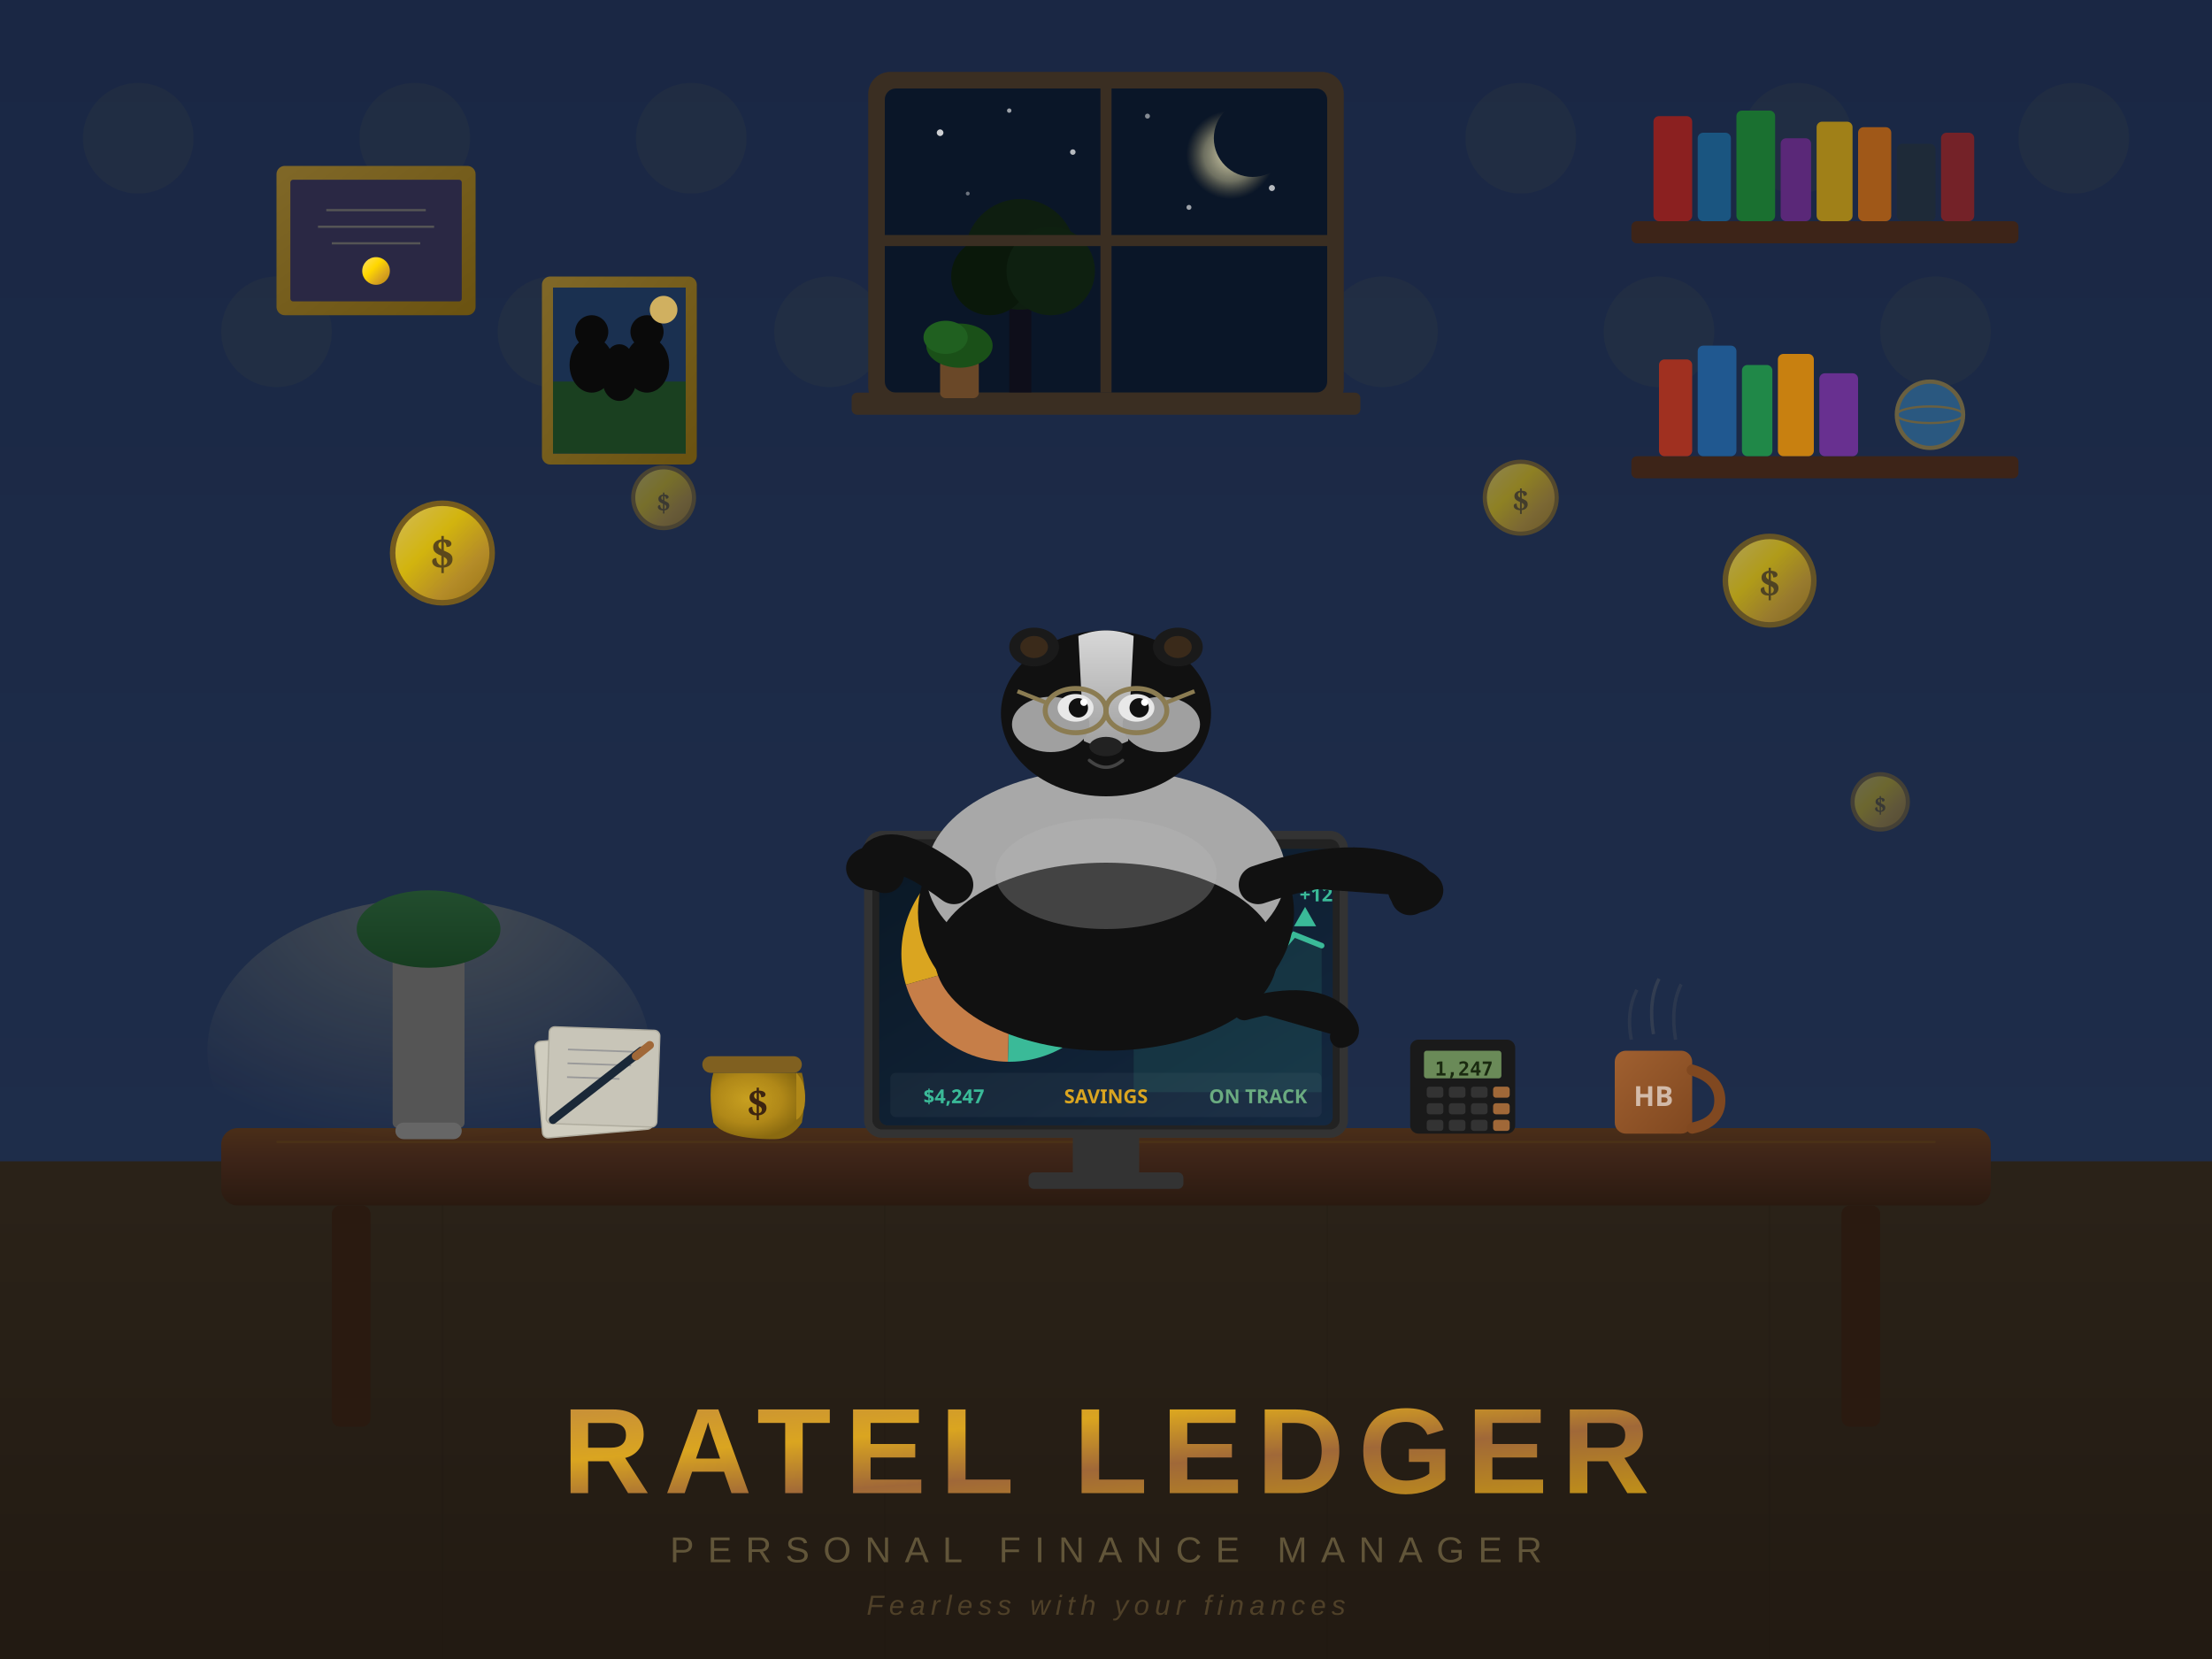
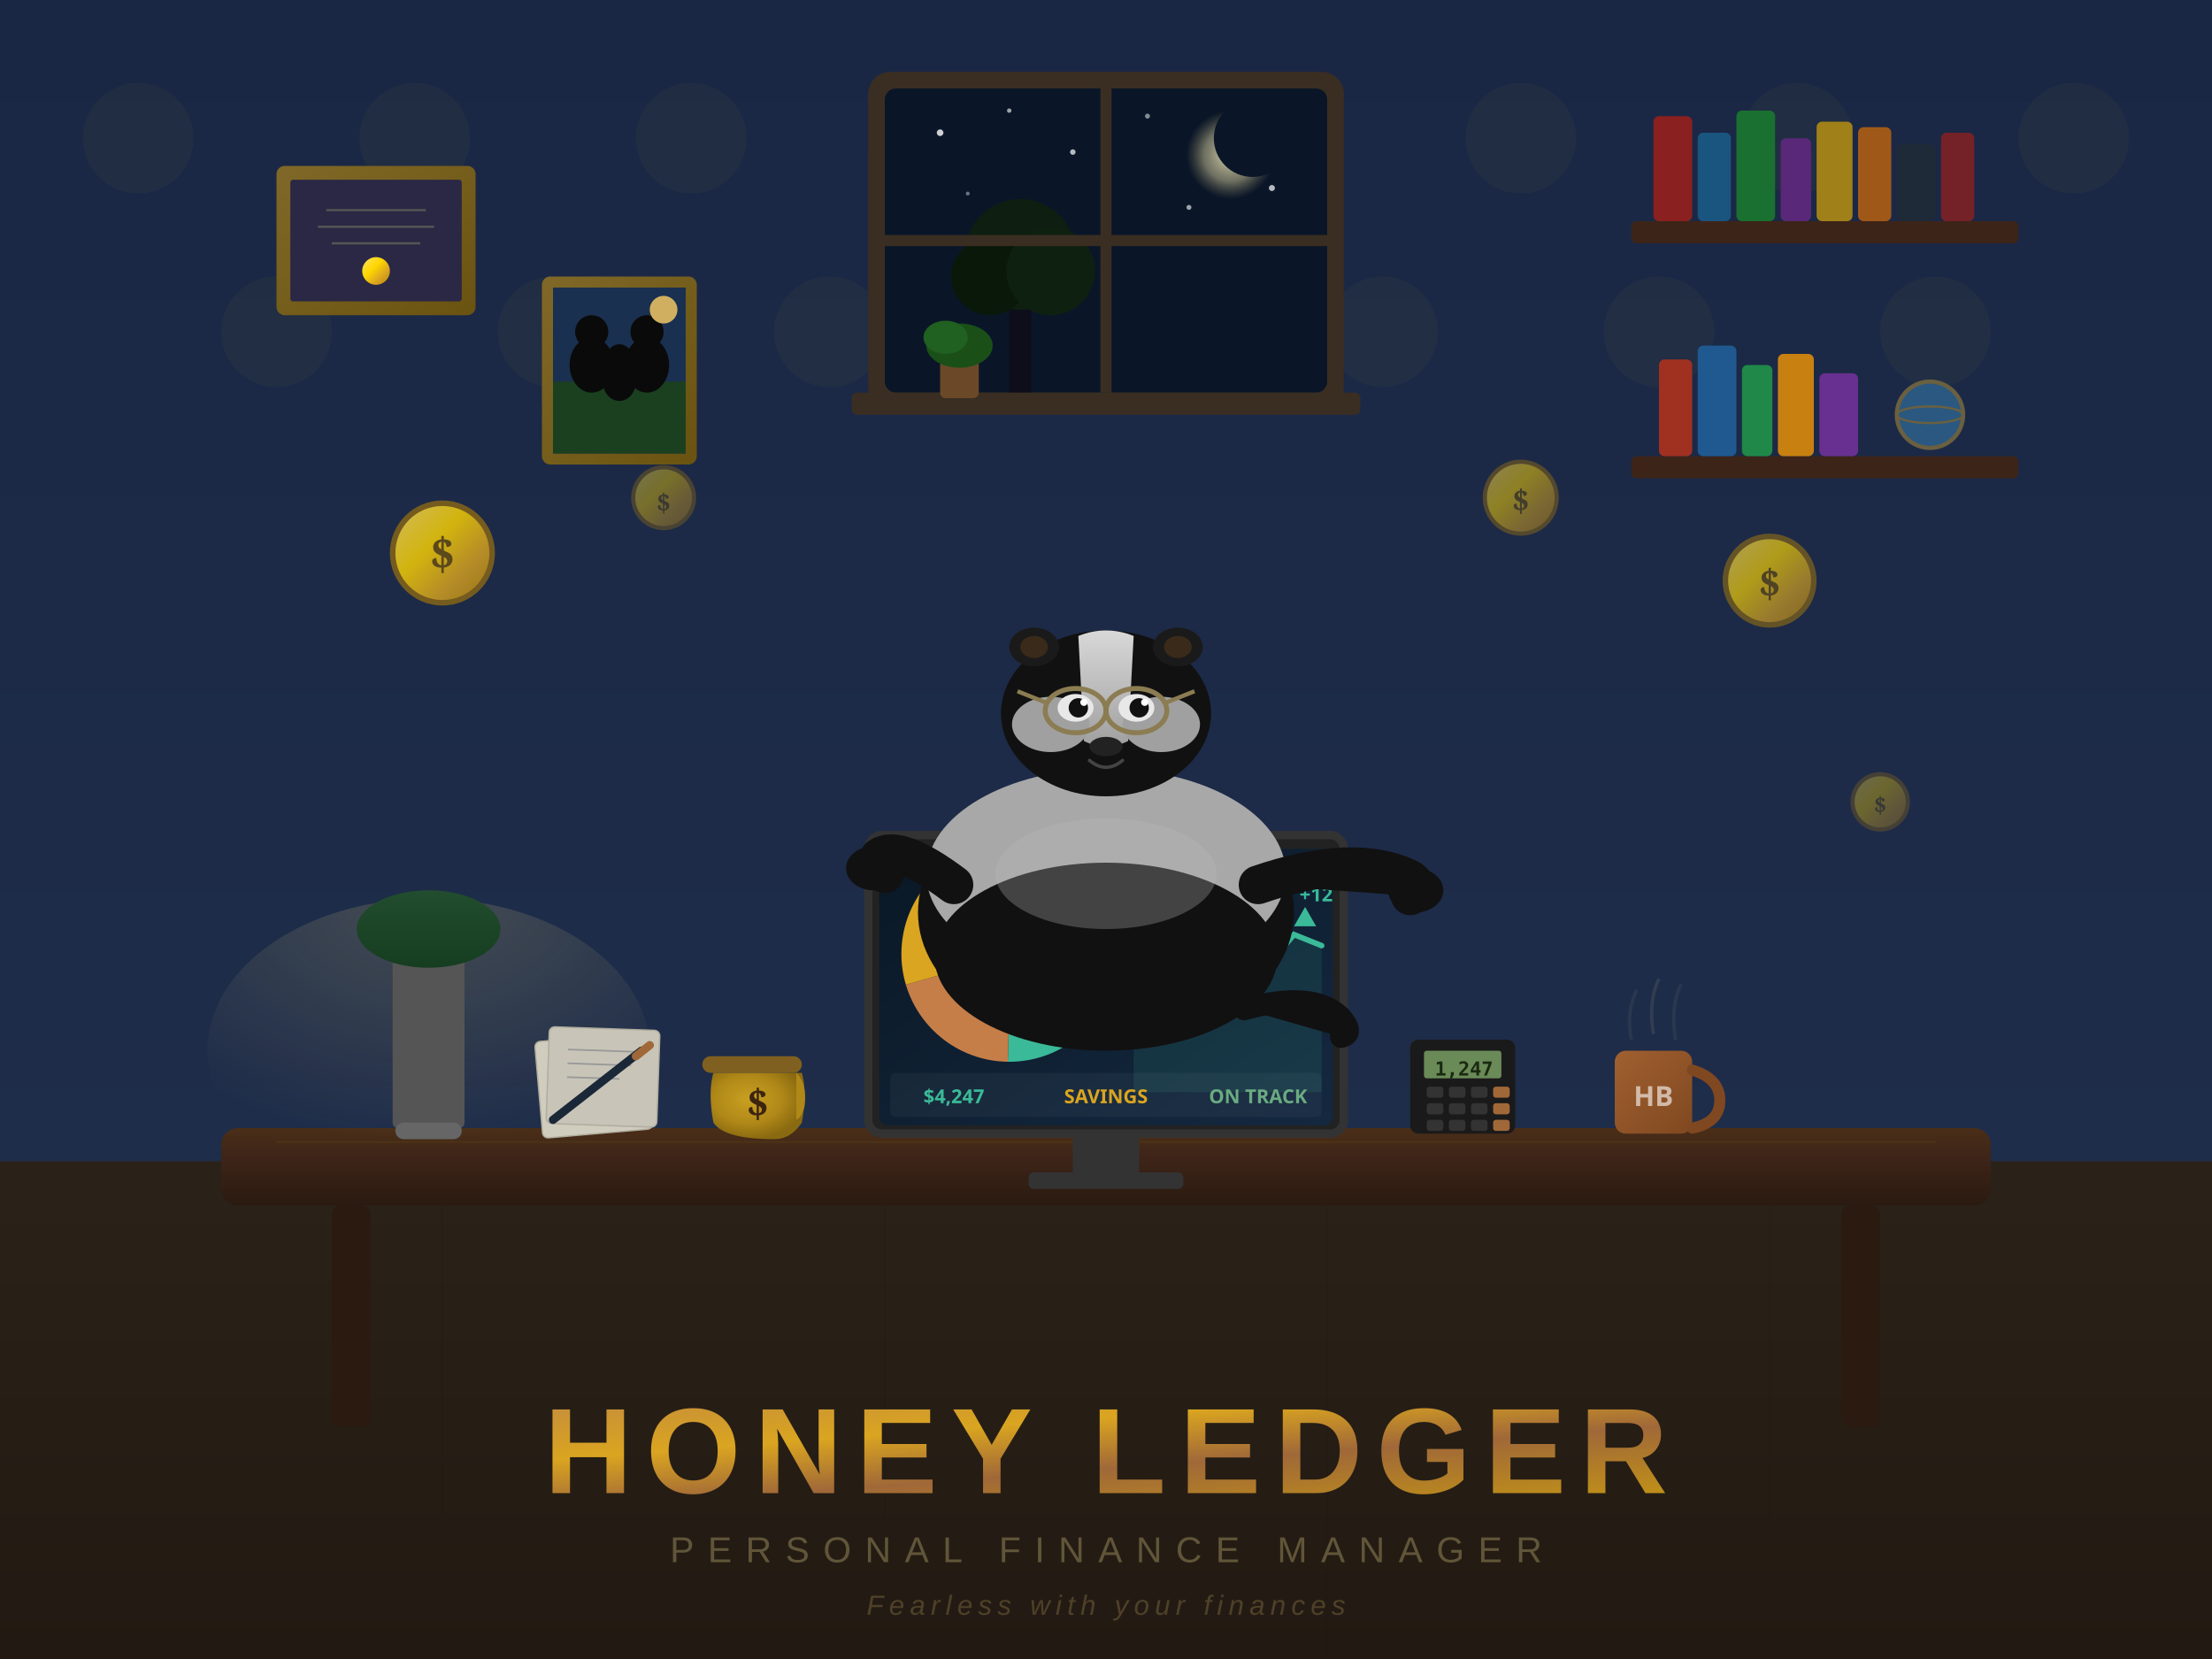
<svg xmlns="http://www.w3.org/2000/svg" viewBox="0 0 800 600" width="800" height="600">
  <defs>
    <linearGradient id="deskGrad" x1="0" y1="0" x2="0" y2="1">
      <stop offset="0%" stop-color="#4a2e18" />
      <stop offset="40%" stop-color="#3d2418" />
      <stop offset="100%" stop-color="#2a1a10" />
    </linearGradient>
    <linearGradient id="goldGrad" x1="0" y1="0" x2="1" y2="1">
      <stop offset="0%" stop-color="#ffe066" />
      <stop offset="40%" stop-color="#ffd700" />
      <stop offset="70%" stop-color="#daa520" />
      <stop offset="100%" stop-color="#b8860b" />
    </linearGradient>
    <linearGradient id="screenGrad" x1="0" y1="0" x2="1" y2="1">
      <stop offset="0%" stop-color="#0a1825" />
      <stop offset="100%" stop-color="#142840" />
    </linearGradient>
    <linearGradient id="silverGrad" x1="0" y1="0" x2="0" y2="1">
      <stop offset="0%" stop-color="#d8d8d8" />
      <stop offset="100%" stop-color="#a0a0a0" />
    </linearGradient>
    <linearGradient id="lampShade" x1="0" y1="0" x2="0" y2="1">
      <stop offset="0%" stop-color="#224d2e" />
      <stop offset="100%" stop-color="#163d20" />
    </linearGradient>
    <linearGradient id="mugGrad" x1="0" y1="0" x2="1" y2="1">
      <stop offset="0%" stop-color="#a06030" />
      <stop offset="100%" stop-color="#804820" />
    </linearGradient>
    <linearGradient id="wallGrad" x1="0" y1="0" x2="0" y2="1">
      <stop offset="0%" stop-color="#1a2744" />
      <stop offset="100%" stop-color="#1e2d4a" />
    </linearGradient>
    <linearGradient id="floorGrad" x1="0" y1="0" x2="0" y2="1">
      <stop offset="0%" stop-color="#2a2218" />
      <stop offset="100%" stop-color="#221a12" />
    </linearGradient>
    <radialGradient id="lampGlow" cx="50%" cy="0%" r="80%">
      <stop offset="0%" stop-color="#ffe080" stop-opacity="0.18" />
      <stop offset="100%" stop-color="#ffe080" stop-opacity="0" />
    </radialGradient>
    <radialGradient id="honeyGrad" cx="40%" cy="40%" r="60%">
      <stop offset="0%" stop-color="#c8a020" />
      <stop offset="60%" stop-color="#b08818" />
      <stop offset="100%" stop-color="#8a6a10" />
    </radialGradient>
    <linearGradient id="frameGrad" x1="0" y1="0" x2="1" y2="1">
      <stop offset="0%" stop-color="#806828" />
      <stop offset="100%" stop-color="#6a5210" />
    </linearGradient>
    <linearGradient id="titleGold" x1="0" y1="0" x2="1" y2="1">
      <stop offset="0%" stop-color="#c89038" />
      <stop offset="30%" stop-color="#daa520" />
      <stop offset="60%" stop-color="#a06838" />
      <stop offset="100%" stop-color="#c09018" />
    </linearGradient>
    <clipPath id="windowClip">
      <rect x="320" y="32" width="160" height="110" rx="4" />
    </clipPath>
    <clipPath id="screenClip">
      <rect x="318" y="307" width="164" height="100" rx="3" />
    </clipPath>
    <radialGradient id="moonGlow" cx="50%" cy="50%" r="50%">
      <stop offset="0%" stop-color="#f0e8c0" stop-opacity="0.9" />
      <stop offset="60%" stop-color="#d0c898" stop-opacity="0.5" />
      <stop offset="100%" stop-color="#a09060" stop-opacity="0" />
    </radialGradient>
  </defs>
  <rect x="0" y="0" width="800" height="430" fill="url(#wallGrad)" />
  <g opacity="0.03">
    <circle cx="50" cy="50" r="20" fill="#ffd700" />
    <circle cx="150" cy="50" r="20" fill="#ffd700" />
    <circle cx="250" cy="50" r="20" fill="#ffd700" />
    <circle cx="350" cy="50" r="20" fill="#ffd700" />
    <circle cx="450" cy="50" r="20" fill="#ffd700" />
    <circle cx="550" cy="50" r="20" fill="#ffd700" />
    <circle cx="650" cy="50" r="20" fill="#ffd700" />
    <circle cx="750" cy="50" r="20" fill="#ffd700" />
    <circle cx="100" cy="120" r="20" fill="#ffd700" />
    <circle cx="200" cy="120" r="20" fill="#ffd700" />
    <circle cx="300" cy="120" r="20" fill="#ffd700" />
    <circle cx="400" cy="120" r="20" fill="#ffd700" />
    <circle cx="500" cy="120" r="20" fill="#ffd700" />
    <circle cx="600" cy="120" r="20" fill="#ffd700" />
    <circle cx="700" cy="120" r="20" fill="#ffd700" />
  </g>
  <rect x="0" y="420" width="800" height="12" fill="#2a2218" />
  <rect x="0" y="432" width="800" height="168" fill="url(#floorGrad)" />
  <line x1="160" y1="432" x2="160" y2="600" stroke="#1a120a" stroke-width="0.5" opacity="0.2" />
  <line x1="320" y1="432" x2="320" y2="600" stroke="#1a120a" stroke-width="0.5" opacity="0.2" />
  <line x1="480" y1="432" x2="480" y2="600" stroke="#1a120a" stroke-width="0.5" opacity="0.2" />
  <line x1="640" y1="432" x2="640" y2="600" stroke="#1a120a" stroke-width="0.5" opacity="0.2" />
  <rect x="316" y="28" width="168" height="118" rx="6" fill="#3a2e22" stroke="#3a2e22" stroke-width="4" />
  <g clip-path="url(#windowClip)">
    <rect x="320" y="32" width="160" height="110" fill="#0a1628" />
    <circle cx="445" cy="56" r="16" fill="url(#moonGlow)" />
    <circle cx="453" cy="50" r="14" fill="#0a1628" />
    <circle cx="340" cy="48" r="1.2" fill="#fff" opacity="0.8" />
    <circle cx="365" cy="40" r="0.8" fill="#fff" opacity="0.6" />
    <circle cx="388" cy="55" r="1" fill="#fff" opacity="0.7" />
    <circle cx="415" cy="42" r="0.9" fill="#fff" opacity="0.5" />
    <circle cx="460" cy="68" r="1.1" fill="#fff" opacity="0.7" />
    <circle cx="350" cy="70" r="0.7" fill="#fff" opacity="0.4" />
    <circle cx="430" cy="75" r="0.9" fill="#fff" opacity="0.6" />
    <rect x="365" y="100" width="8" height="42" fill="#0e0e1a" />
    <circle cx="369" cy="92" r="20" fill="#0e1e10" />
    <circle cx="358" cy="100" r="14" fill="#0a180a" />
    <circle cx="380" cy="98" r="16" fill="#0e2010" />
  </g>
  <line x1="400" y1="32" x2="400" y2="142" stroke="#3a2e22" stroke-width="4" />
  <line x1="320" y1="87" x2="480" y2="87" stroke="#3a2e22" stroke-width="4" />
  <rect x="308" y="142" width="184" height="8" rx="2" fill="#3a2e22" />
  <rect x="340" y="130" width="14" height="14" rx="2" fill="#6a4828" />
  <ellipse cx="347" cy="125" rx="12" ry="8" fill="#1a5018" />
  <ellipse cx="342" cy="122" rx="8" ry="6" fill="#206020" />
  <rect x="590" y="80" width="140" height="8" rx="2" fill="#3d2418" />
  <rect x="598" y="42" width="14" height="38" rx="2" fill="#8b2020" />
  <rect x="614" y="48" width="12" height="32" rx="2" fill="#1a5580" />
  <rect x="628" y="40" width="14" height="40" rx="2" fill="#1a7030" />
  <rect x="644" y="50" width="11" height="30" rx="2" fill="#5a2878" />
  <rect x="657" y="44" width="13" height="36" rx="2" fill="#a08018" />
  <rect x="672" y="46" width="12" height="34" rx="2" fill="#a05818" />
  <rect x="686" y="52" width="14" height="28" rx="2" fill="#1e2a38" />
  <rect x="702" y="48" width="12" height="32" rx="2" fill="#8b2020" opacity="0.8" />
  <rect x="590" y="165" width="140" height="8" rx="2" fill="#3d2418" />
  <rect x="600" y="130" width="12" height="35" rx="2" fill="#a03020" />
  <rect x="614" y="125" width="14" height="40" rx="2" fill="#205890" />
  <rect x="630" y="132" width="11" height="33" rx="2" fill="#208848" />
  <rect x="643" y="128" width="13" height="37" rx="2" fill="#c88010" />
  <rect x="658" y="135" width="14" height="30" rx="2" fill="#683090" />
  <circle cx="698" cy="150" r="12" fill="#2a5880" stroke="#6a6040" stroke-width="1.5" />
  <ellipse cx="698" cy="150" rx="12" ry="3" fill="none" stroke="#6a6040" stroke-width="0.8" />
  <rect x="100" y="60" width="72" height="54" rx="3" fill="url(#frameGrad)" />
  <rect x="105" y="65" width="62" height="44" rx="1" fill="#2a2844" />
  <line x1="118" y1="76" x2="154" y2="76" stroke="#555" stroke-width="0.8" />
  <line x1="115" y1="82" x2="157" y2="82" stroke="#555" stroke-width="0.8" />
  <line x1="120" y1="88" x2="152" y2="88" stroke="#555" stroke-width="0.8" />
  <circle cx="136" cy="98" r="5" fill="url(#goldGrad)" />
  <rect x="196" y="100" width="56" height="68" rx="3" fill="url(#frameGrad)" />
  <rect x="200" y="104" width="48" height="60" fill="#1a3050" />
  <rect x="200" y="138" width="48" height="26" fill="#1a4020" />
  <ellipse cx="214" cy="132" rx="8" ry="10" fill="#0a0a0a" />
  <circle cx="214" cy="120" r="6" fill="#0a0a0a" />
  <ellipse cx="234" cy="132" rx="8" ry="10" fill="#0a0a0a" />
  <circle cx="234" cy="120" r="6" fill="#0a0a0a" />
  <ellipse cx="224" cy="138" rx="6" ry="7" fill="#0a0a0a" />
  <circle cx="224" cy="129" r="4.5" fill="#0a0a0a" />
  <circle cx="240" cy="112" r="5" fill="#d0b060" />
  <rect x="80" y="408" width="640" height="28" rx="6" fill="url(#deskGrad)" />
  <line x1="100" y1="413" x2="700" y2="413" stroke="#6a5010" stroke-width="0.8" opacity="0.2" />
  <rect x="120" y="436" width="14" height="80" rx="3" fill="#2a1a10" />
  <rect x="666" y="436" width="14" height="80" rx="3" fill="#2a1a10" />
  <ellipse cx="155" cy="380" rx="80" ry="55" fill="url(#lampGlow)" />
  <rect x="142" y="340" width="26" height="68" rx="2" fill="#555" />
  <ellipse cx="155" cy="336" rx="26" ry="14" fill="url(#lampShade)" />
  <rect x="143" y="406" width="24" height="6" rx="3" fill="#666" />
  <rect x="314" y="302" width="172" height="108" rx="5" fill="#222" stroke="#333" stroke-width="3" />
  <g clip-path="url(#screenClip)">
    <rect x="318" y="307" width="164" height="100" fill="url(#screenGrad)" />
    <circle cx="365" cy="345" r="26" fill="none" stroke-width="26" stroke="#3aba98" stroke-dasharray="41 123" />
    <circle cx="365" cy="345" r="26" fill="none" stroke-width="26" stroke="#c67e48" stroke-dasharray="33 131" stroke-dashoffset="-41" />
    <circle cx="365" cy="345" r="26" fill="none" stroke-width="26" stroke="#daa520" stroke-dasharray="33 131" stroke-dashoffset="-74" />
    <circle cx="365" cy="345" r="26" fill="none" stroke-width="26" stroke="#6aab80" stroke-dasharray="16 148" stroke-dashoffset="-107" />
    <circle cx="365" cy="345" r="13" fill="url(#screenGrad)" />
    <polyline points="410,370 420,360 432,365 444,348 456,352 468,338 478,342" fill="none" stroke="#3aba98" stroke-width="2" stroke-linecap="round" />
    <polyline points="410,370 420,360 432,365 444,348 456,352 468,338 478,342 478,395 410,395" fill="#3aba98" opacity="0.12" />
    <polygon points="472,328 476,335 468,335" fill="#3aba98" />
    <text x="470" y="326" font-size="7" fill="#3aba98" font-family="sans-serif" font-weight="bold">+12%</text>
    <rect x="322" y="388" width="156" height="16" rx="2" fill="rgba(255,255,255,0.04)" />
    <text x="345" y="399" font-size="7" fill="#3aba98" font-family="sans-serif" font-weight="bold" text-anchor="middle">$4,247</text>
    <text x="400" y="399" font-size="7" fill="#daa520" font-family="sans-serif" font-weight="bold" text-anchor="middle">SAVINGS</text>
    <text x="455" y="399" font-size="7" fill="#6aab80" font-family="sans-serif" font-weight="bold" text-anchor="middle">ON TRACK</text>
  </g>
  <rect x="388" y="410" width="24" height="16" fill="#333" />
  <rect x="372" y="424" width="56" height="6" rx="2" fill="#333" />
  <ellipse cx="400" cy="330" rx="68" ry="48" fill="#111" />
  <ellipse cx="400" cy="316" rx="65" ry="38" fill="#a8a8a8" />
  <ellipse cx="400" cy="346" rx="62" ry="34" fill="#111" />
  <ellipse cx="400" cy="316" rx="40" ry="20" fill="#b8b8b8" opacity="0.3" />
  <ellipse cx="400" cy="258" rx="38" ry="30" fill="#111" />
  <path d="M 390 230 Q 400 226 410 230 L 408 268 Q 400 272 392 268 Z" fill="url(#silverGrad)" />
  <ellipse cx="380" cy="262" rx="14" ry="10" fill="#a0a0a0" />
  <ellipse cx="420" cy="262" rx="14" ry="10" fill="#a0a0a0" />
  <ellipse cx="374" cy="234" rx="9" ry="7" fill="#1a1a1a" />
  <ellipse cx="374" cy="234" rx="5" ry="4" fill="#3a2a1a" />
  <ellipse cx="426" cy="234" rx="9" ry="7" fill="#1a1a1a" />
  <ellipse cx="426" cy="234" rx="5" ry="4" fill="#3a2a1a" />
  <ellipse cx="389" cy="256" rx="6.5" ry="5" fill="#e8e8e8" />
  <ellipse cx="411" cy="256" rx="6.5" ry="5" fill="#e8e8e8" />
  <circle cx="390" cy="256" r="3.5" fill="#111" />
  <circle cx="412" cy="256" r="3.5" fill="#111" />
  <circle cx="392" cy="254" r="1.3" fill="#fff" />
  <circle cx="414" cy="254" r="1.3" fill="#fff" />
  <ellipse cx="389" cy="257" rx="11" ry="8" fill="none" stroke="#8b7c52" stroke-width="1.8" />
  <ellipse cx="411" cy="257" rx="11" ry="8" fill="none" stroke="#8b7c52" stroke-width="1.8" />
  <line x1="400" y1="256" x2="400" y2="258" stroke="#8b7c52" stroke-width="1.8" />
  <line x1="378" y1="254" x2="368" y2="250" stroke="#8b7c52" stroke-width="1.5" />
  <line x1="422" y1="254" x2="432" y2="250" stroke="#8b7c52" stroke-width="1.5" />
  <ellipse cx="400" cy="270" rx="6" ry="3.5" fill="#222" />
  <path d="M 394 275 Q 400 280 406 275" fill="none" stroke="#444" stroke-width="1.2" stroke-linecap="round" />
  <path d="M 345 320 Q 325 305 318 310 Q 316 312 320 316" fill="#111" stroke="#111" stroke-width="14" stroke-linecap="round" stroke-linejoin="round" />
  <ellipse cx="316" cy="314" rx="10" ry="8" fill="#111" />
  <path d="M 455 320 Q 490 308 510 318 Q 515 322 510 324" fill="#111" stroke="#111" stroke-width="14" stroke-linecap="round" stroke-linejoin="round" />
  <ellipse cx="512" cy="322" rx="10" ry="8" fill="#111" />
  <path d="M 450 365 Q 475 358 485 368 Q 490 374 485 375" fill="#111" stroke="#111" stroke-width="8" stroke-linecap="round" />
  <rect x="510" y="376" width="38" height="34" rx="3" fill="#1a1a1a" />
  <rect x="515" y="380" width="28" height="10" rx="1" fill="#6a8a58" />
  <text x="540" y="389" font-size="7" fill="#1a2a10" font-family="monospace" font-weight="bold" text-anchor="end">1,247</text>
  <g fill="#333">
    <rect x="516" y="393" width="6" height="4" rx="1" />
    <rect x="524" y="393" width="6" height="4" rx="1" />
    <rect x="532" y="393" width="6" height="4" rx="1" />
    <rect x="540" y="393" width="6" height="4" rx="1" fill="#a06838" />
    <rect x="516" y="399" width="6" height="4" rx="1" />
    <rect x="524" y="399" width="6" height="4" rx="1" />
    <rect x="532" y="399" width="6" height="4" rx="1" />
    <rect x="540" y="399" width="6" height="4" rx="1" fill="#a06838" />
    <rect x="516" y="405" width="6" height="4" rx="1" />
    <rect x="524" y="405" width="6" height="4" rx="1" />
    <rect x="532" y="405" width="6" height="4" rx="1" />
    <rect x="540" y="405" width="6" height="4" rx="1" fill="#a06838" />
  </g>
  <rect x="584" y="380" width="28" height="30" rx="4" fill="url(#mugGrad)" />
  <text x="598" y="400" font-size="10" fill="rgba(255,255,255,0.6)" font-family="sans-serif" font-weight="800" text-anchor="middle">HB</text>
  <path d="M 612 387 Q 622 390 622 398 Q 622 406 612 408" fill="none" stroke="#804820" stroke-width="4" stroke-linecap="round" />
  <path d="M 590 376 Q 588 366 592 358" fill="none" stroke="#666" stroke-width="1.2" opacity="0.2" />
  <path d="M 598 374 Q 596 362 600 354" fill="none" stroke="#666" stroke-width="1.2" opacity="0.3" />
  <path d="M 606 376 Q 604 364 608 356" fill="none" stroke="#666" stroke-width="1.2" opacity="0.2" />
  <g transform="rotate(-5, 215, 395)">
    <rect x="195" y="375" width="40" height="35" rx="2" fill="#d0cdbf" stroke="#b0ad9f" stroke-width="0.5" />
    <line x1="202" y1="383" x2="228" y2="383" stroke="#999" stroke-width="0.6" />
    <line x1="202" y1="388" x2="225" y2="388" stroke="#999" stroke-width="0.6" />
    <line x1="202" y1="393" x2="222" y2="393" stroke="#999" stroke-width="0.6" />
    <line x1="202" y1="398" x2="226" y2="398" stroke="#999" stroke-width="0.6" />
  </g>
  <g transform="rotate(2, 218, 392)">
    <rect x="198" y="372" width="40" height="35" rx="2" fill="#c8c5b8" stroke="#b0ad9f" stroke-width="0.5" />
    <line x1="205" y1="380" x2="231" y2="380" stroke="#999" stroke-width="0.6" />
    <line x1="205" y1="385" x2="228" y2="385" stroke="#999" stroke-width="0.6" />
    <line x1="205" y1="390" x2="224" y2="390" stroke="#999" stroke-width="0.6" />
  </g>
  <line x1="200" y1="405" x2="232" y2="380" stroke="#1a2838" stroke-width="3" stroke-linecap="round" />
  <line x1="230" y1="382" x2="235" y2="378" stroke="#a06838" stroke-width="3" stroke-linecap="round" />
  <rect x="254" y="382" width="36" height="6" rx="3" fill="#806020" />
  <path d="M 258 388 Q 256 395 258 406 Q 262 412 280 412 Q 286 412 290 406 Q 292 395 290 388 Z" fill="url(#honeyGrad)" />
  <text x="274" y="404" font-size="14" fill="#3d2410" font-family="serif" font-weight="800" text-anchor="middle">$</text>
  <path d="M 288 388 Q 292 392 291 400 Q 290 404 288 405" fill="#b08818" stroke="none" />
  <g opacity="0.8">
    <circle cx="160" cy="200" r="18" fill="url(#goldGrad)" stroke="#8b6814" stroke-width="2" />
    <text x="160" y="206" font-size="16" fill="#6a5010" font-family="serif" font-weight="bold" text-anchor="middle">$</text>
  </g>
  <g opacity="0.65">
    <circle cx="640" cy="210" r="16" fill="url(#goldGrad)" stroke="#8b6814" stroke-width="2" />
    <text x="640" y="216" font-size="14" fill="#6a5010" font-family="serif" font-weight="bold" text-anchor="middle">$</text>
  </g>
  <g opacity="0.5">
    <circle cx="550" cy="180" r="13" fill="url(#goldGrad)" stroke="#8b6814" stroke-width="1.5" />
    <text x="550" y="185" font-size="11" fill="#6a5010" font-family="serif" font-weight="bold" text-anchor="middle">$</text>
  </g>
  <g opacity="0.4">
    <circle cx="240" cy="180" r="11" fill="url(#goldGrad)" stroke="#8b6814" stroke-width="1.5" />
    <text x="240" y="185" font-size="9" fill="#6a5010" font-family="serif" font-weight="bold" text-anchor="middle">$</text>
  </g>
  <g opacity="0.35">
    <circle cx="680" cy="290" r="10" fill="url(#goldGrad)" stroke="#8b6814" stroke-width="1.5" />
    <text x="680" y="294" font-size="8" fill="#6a5010" font-family="serif" font-weight="bold" text-anchor="middle">$</text>
  </g>
-   <text x="400" y="540" text-anchor="middle" font-size="44" font-weight="800" fill="url(#titleGold)" font-family="'Segoe UI','Helvetica Neue',Arial,sans-serif" letter-spacing="5">RATEL LEDGER</text>
+   <text x="400" y="540" text-anchor="middle" font-size="44" font-weight="800" fill="url(#titleGold)" font-family="'Segoe UI','Helvetica Neue',Arial,sans-serif" letter-spacing="5">HONEY LEDGER</text>
  <text x="400" y="565" text-anchor="middle" font-size="13" fill="#8b7c52" font-family="'Segoe UI',Arial,sans-serif" letter-spacing="5" opacity="0.6">PERSONAL FINANCE MANAGER</text>
  <text x="400" y="584" text-anchor="middle" font-size="10" fill="#907848" font-family="'Segoe UI',Arial,sans-serif" letter-spacing="2" opacity="0.4" font-style="italic">Fearless with your finances</text>
</svg>
